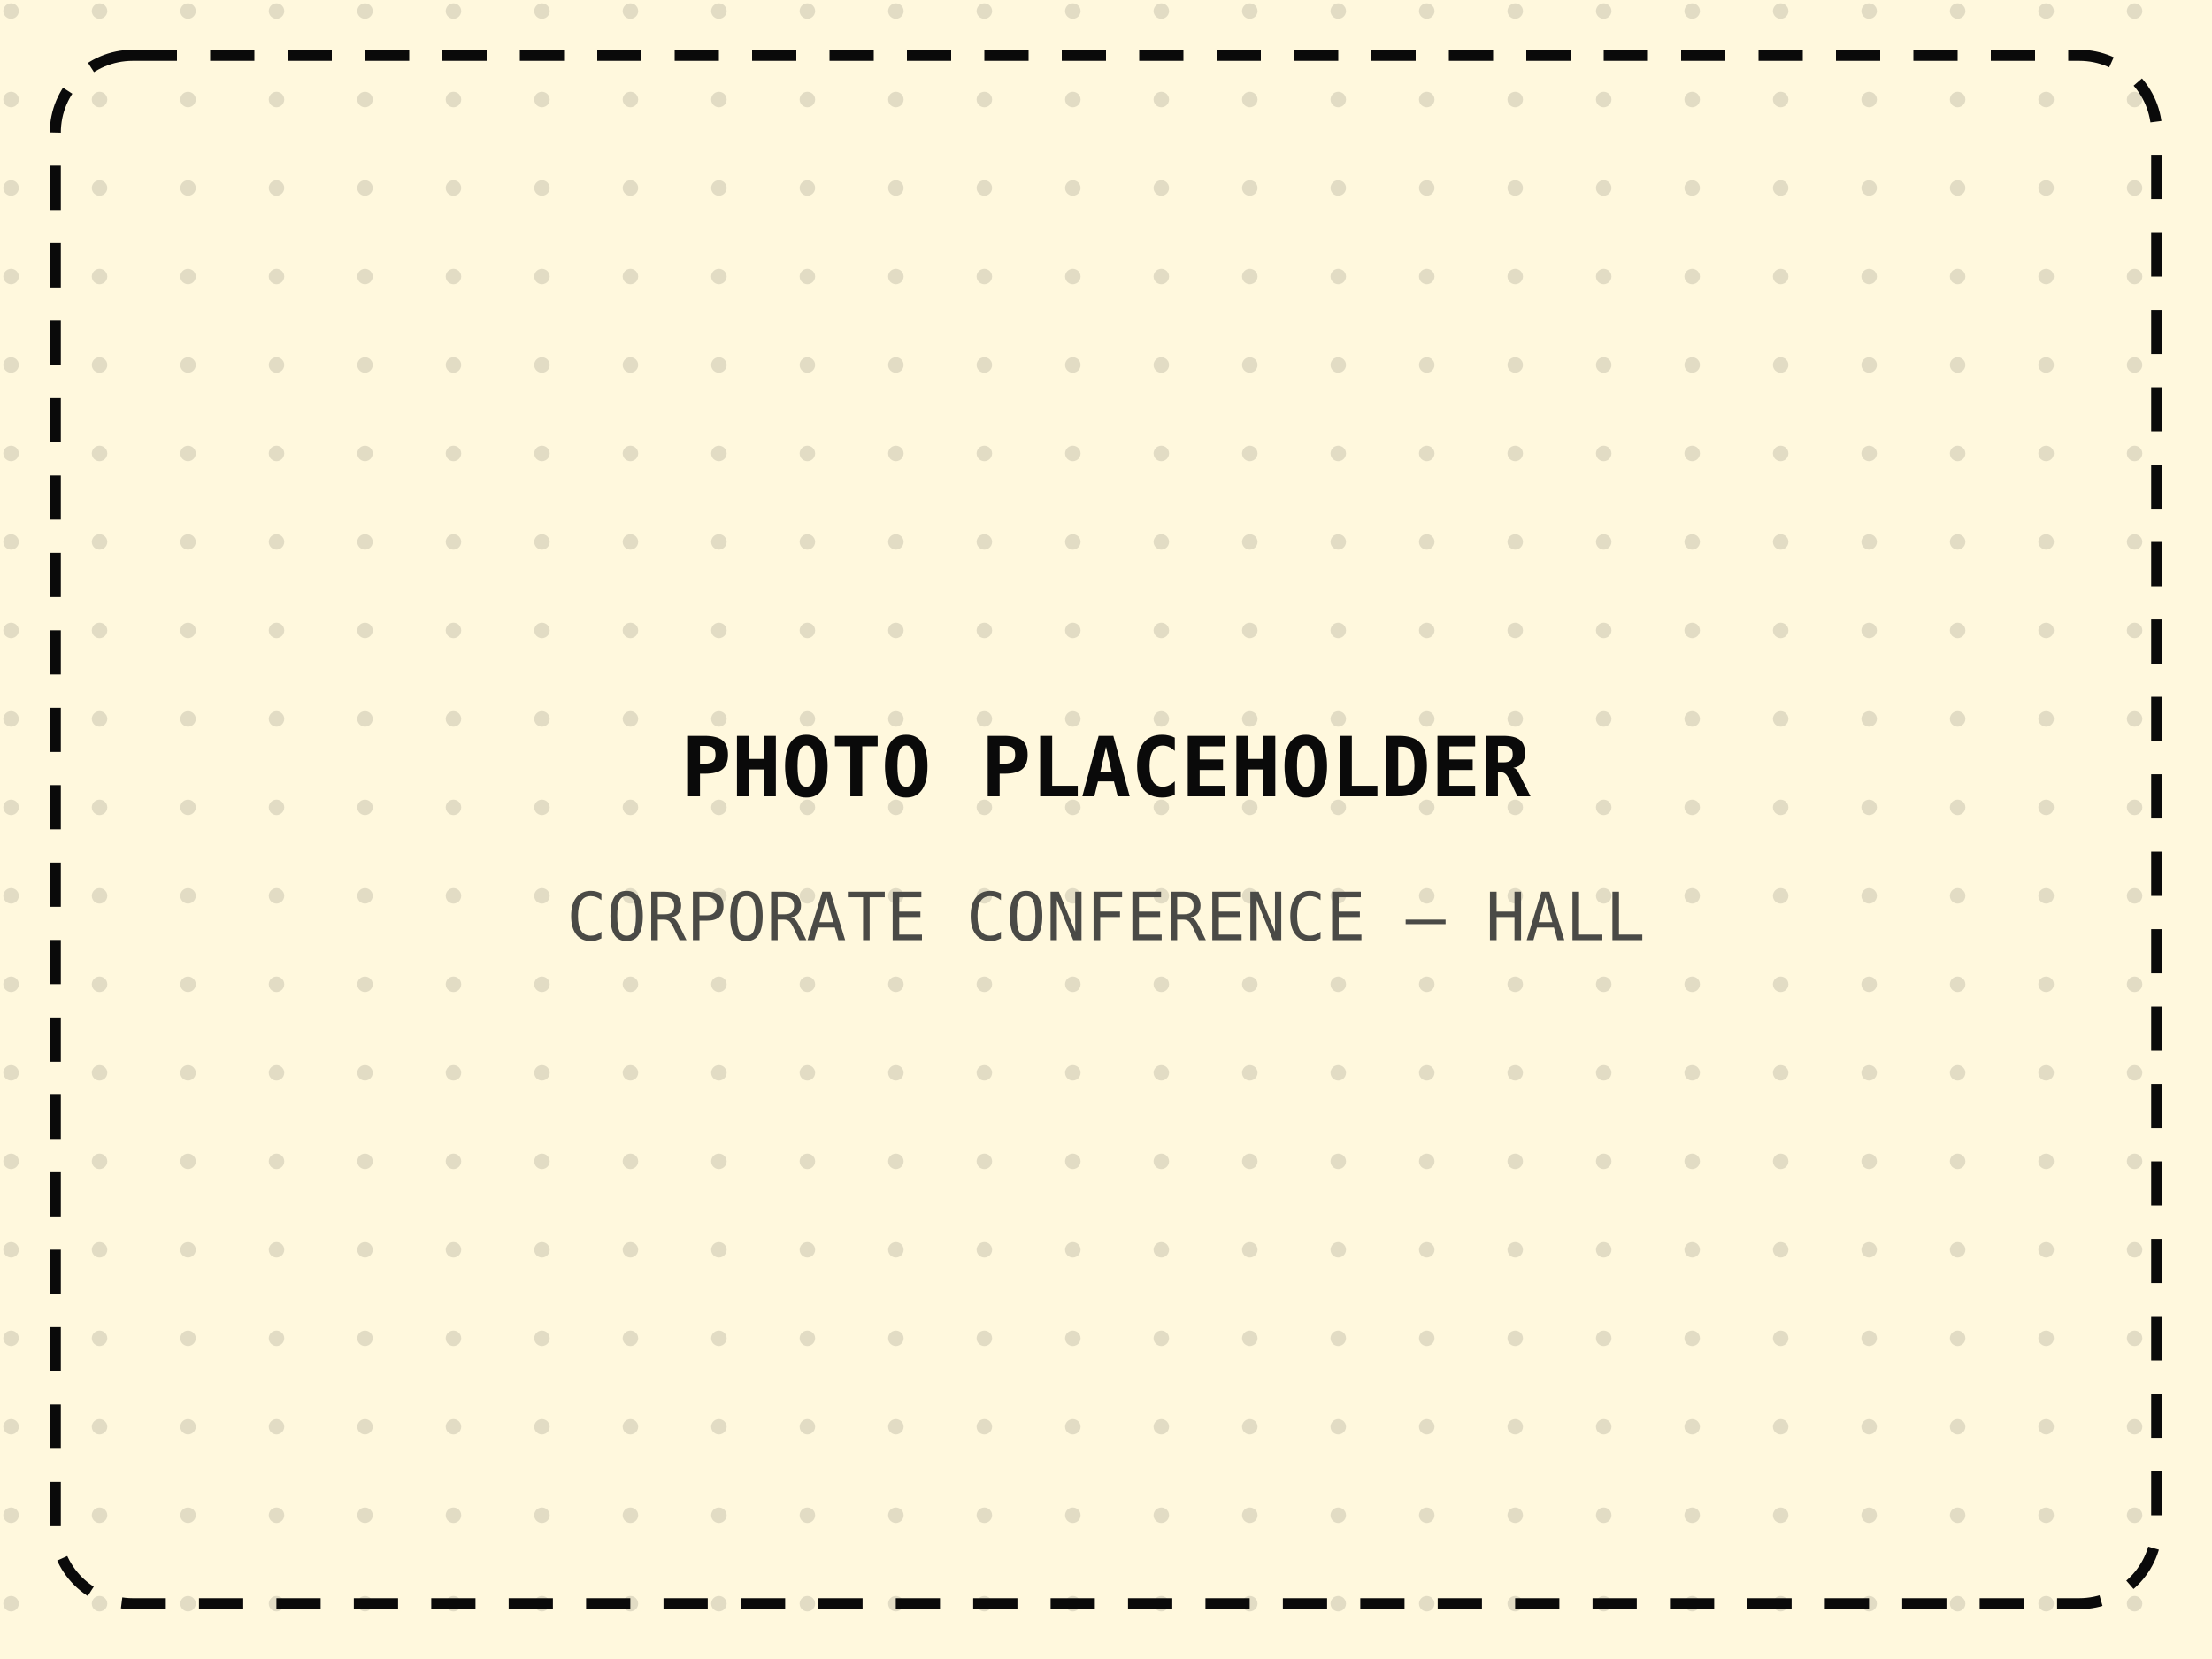
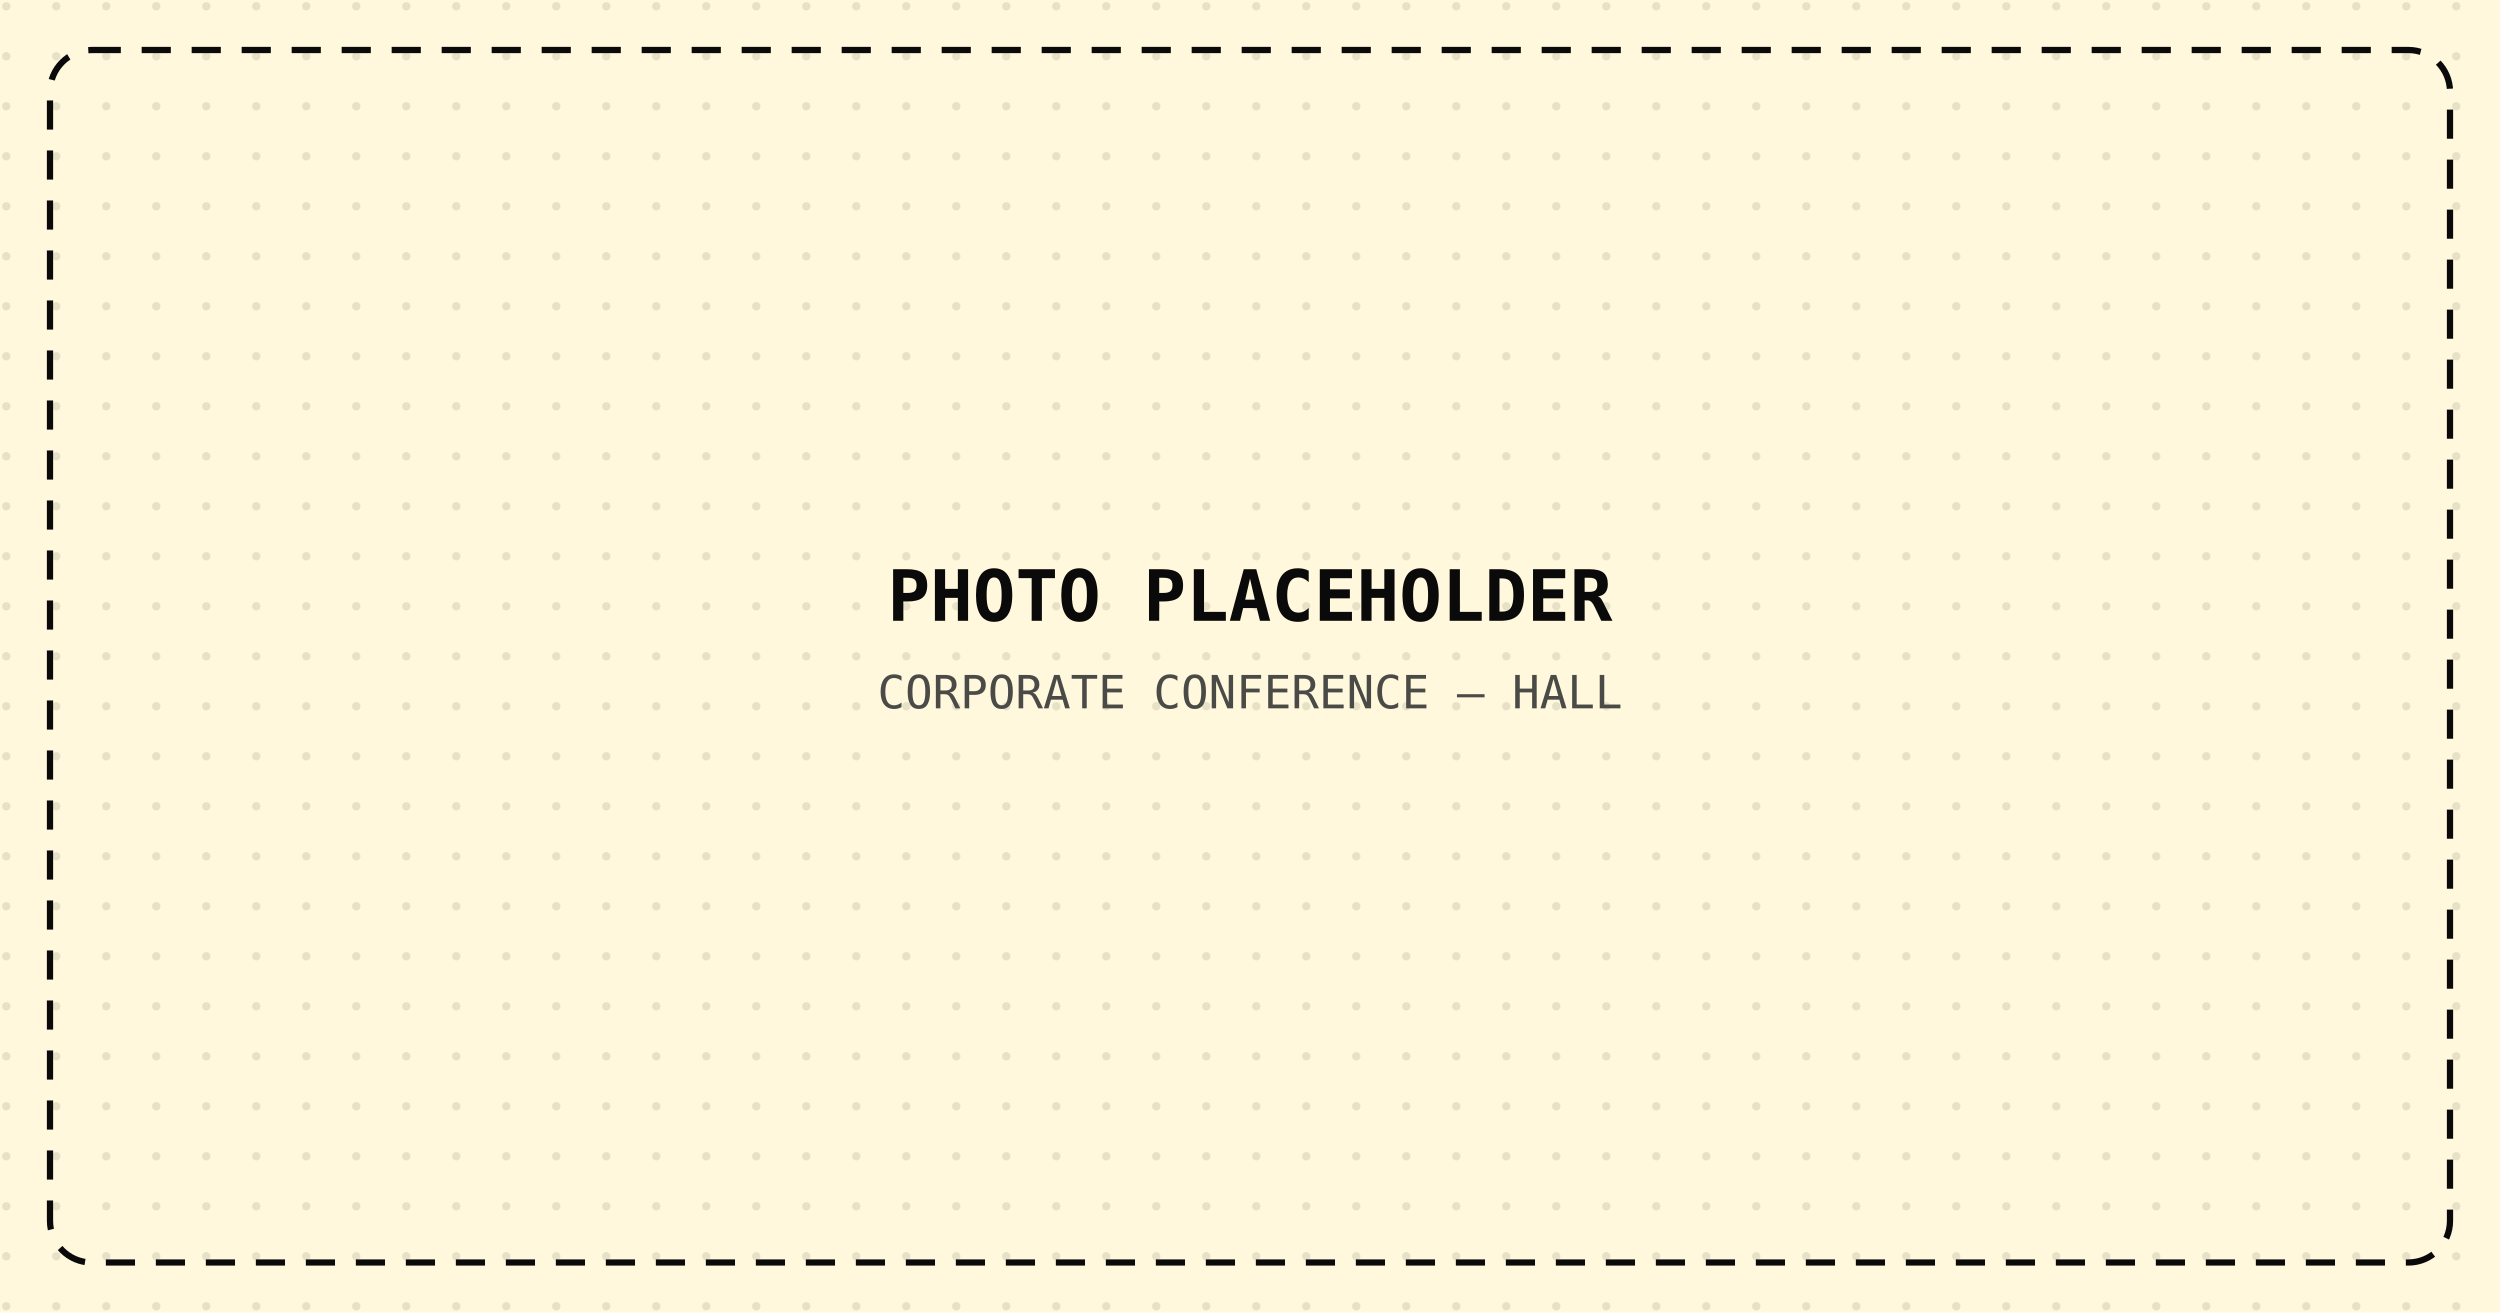
- <svg xmlns="http://www.w3.org/2000/svg" viewBox="0 0 400 300">
+ <svg xmlns="http://www.w3.org/2000/svg" viewBox="0 0 1200 630">
  <defs>
-     <pattern id="dots" width="16" height="16" patternUnits="userSpaceOnUse">
-       <circle cx="2" cy="2" r="1.4" fill="#0a0a0a" opacity="0.12" />
+     <pattern id="dots" width="24" height="24" patternUnits="userSpaceOnUse">
+       <circle cx="3" cy="3" r="2" fill="#0a0a0a" opacity="0.1" />
    </pattern>
  </defs>
-   <rect width="400" height="300" fill="#fff8dd" />
-   <rect width="400" height="300" fill="url(#dots)" />
-   <rect x="10" y="10" width="380" height="280" fill="none" stroke="#0a0a0a" stroke-width="2" stroke-dasharray="8 6" rx="14" />
-   <text x="200" y="144" font-family="monospace" font-size="15" font-weight="700" fill="#0a0a0a" text-anchor="middle">PHOTO PLACEHOLDER</text>
-   <text x="200" y="170" font-family="monospace" font-size="12" fill="#4a4a46" text-anchor="middle">CORPORATE CONFERENCE — HALL</text>
+   <rect width="1200" height="630" fill="#fff8dd" />
+   <rect width="1200" height="630" fill="url(#dots)" />
+   <rect x="24" y="24" width="1152" height="582" fill="none" stroke="#0a0a0a" stroke-width="3" stroke-dasharray="14 10" rx="20" />
+   <text x="600" y="298" font-family="monospace" font-size="34" font-weight="700" fill="#0a0a0a" text-anchor="middle">PHOTO PLACEHOLDER</text>
+   <text x="600" y="340" font-family="monospace" font-size="22" fill="#4a4a46" text-anchor="middle">CORPORATE CONFERENCE — HALL</text>
</svg>
